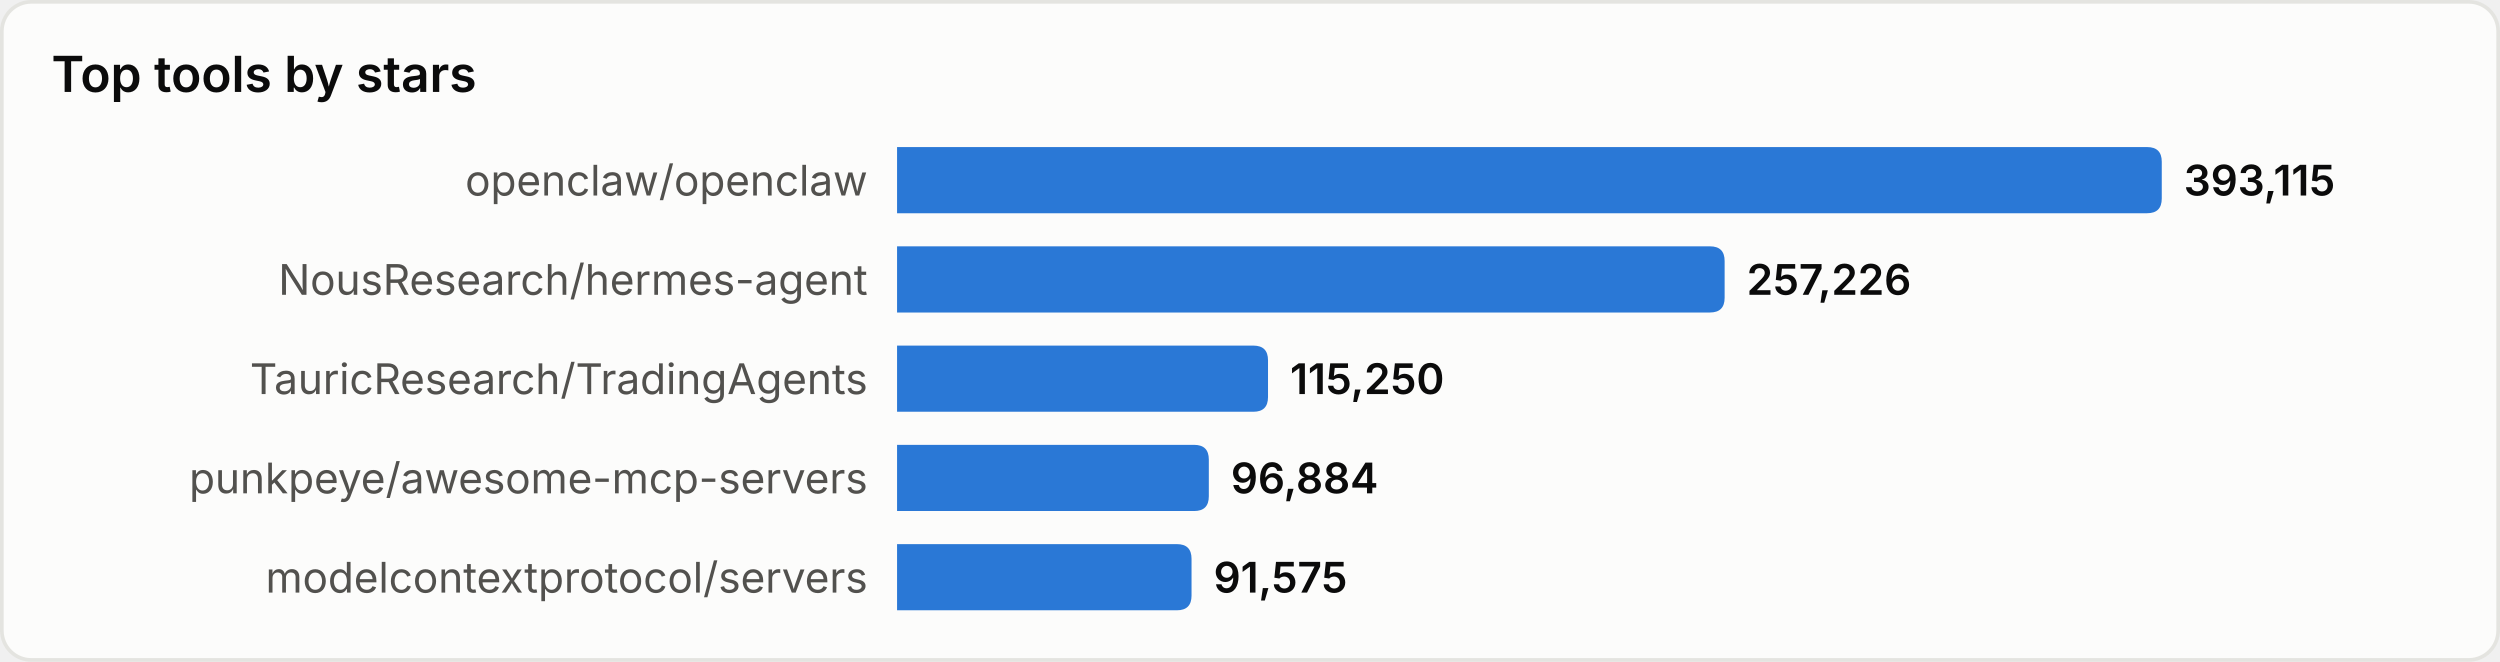
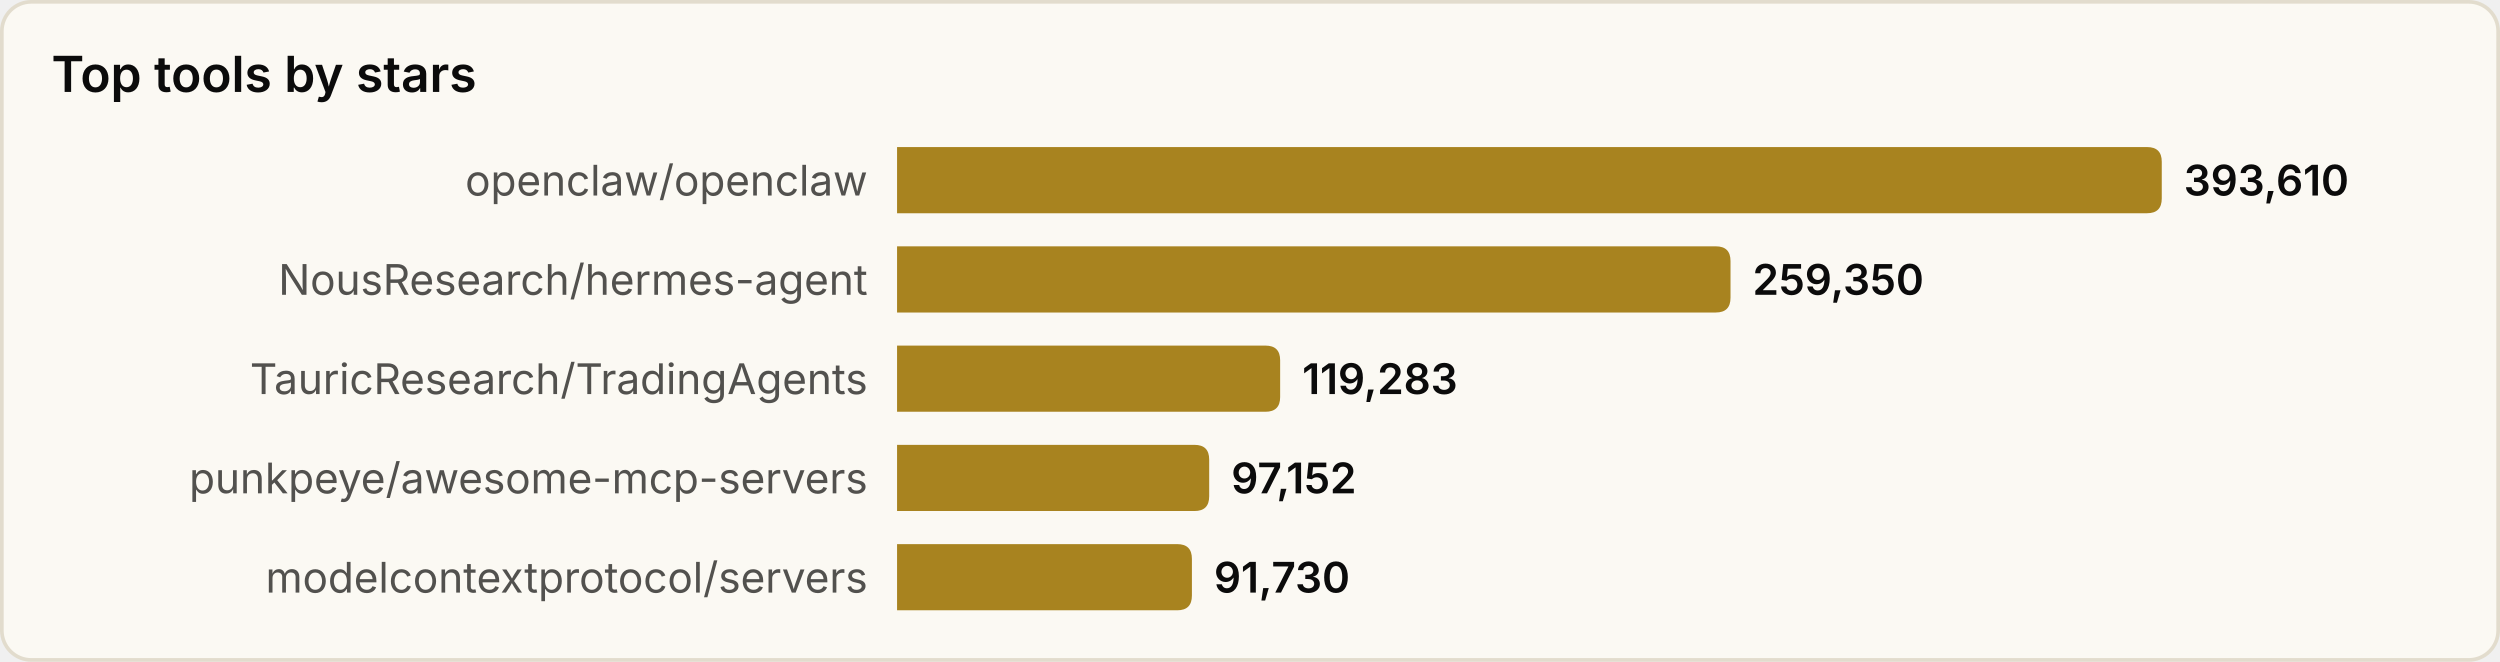
<svg xmlns="http://www.w3.org/2000/svg" width="680" height="180" viewBox="0 0 680 180" role="img" aria-label="Top tools by stars">
  <style>
text{font-family:system-ui,-apple-system,'Segoe UI',sans-serif}
- .srf{fill:#fcfcfb;stroke:#e4e4e0}.ttl{fill:#0b0b0b;font-size:13.5px;font-weight:600}
+ .srf{fill:#fbf9f3;stroke:#e2dccd}.ttl{fill:#0b0b0b;font-size:13.5px;font-weight:600}
.lbl{fill:#52514e;font-size:11.5px}.val{fill:#0b0b0b;font-size:11.5px;font-weight:600}
- .bar{fill:#2a78d6}
+ .bar{fill:#a8831f}
@media(prefers-color-scheme:dark){
- .srf{fill:#1a1a19;stroke:#33332f}.ttl{fill:#ffffff}
- .lbl{fill:#c3c2b7}.val{fill:#ffffff}.bar{fill:#3987e5}
+ .srf{fill:#131826;stroke:#2a3145}.ttl{fill:#f2eee4}
+ .lbl{fill:#a9a69c}.val{fill:#f2eee4}.bar{fill:#d9b04a}
}
</style>
  <rect x="0.5" y="0.5" width="679" height="179" rx="8" class="srf" />
  <text x="14" y="25" class="ttl">Top tools by stars</text>
  <text x="236" y="49.0" class="lbl" text-anchor="end" dominant-baseline="central">openclaw/openclaw</text>
  <path d="M244,40 h340.0 q4,0 4,4 v10 q0,4 -4,4 h-340.0 z" class="bar" />
-   <text x="594.0" y="49.0" class="val" dominant-baseline="central">393,115</text>
+   <text x="594.0" y="49.0" class="val" dominant-baseline="central">393,610</text>
  <text x="236" y="76.0" class="lbl" text-anchor="end" dominant-baseline="central">NousResearch/hermes-agent</text>
-   <path d="M244,67 h221.1 q4,0 4,4 v10 q0,4 -4,4 h-221.1 z" class="bar" />
-   <text x="475.1" y="76.0" class="val" dominant-baseline="central">257,226</text>
+   <path d="M244,67 h222.7 q4,0 4,4 v10 q0,4 -4,4 h-222.7 z" class="bar" />
+   <text x="476.7" y="76.0" class="val" dominant-baseline="central">259,350</text>
  <text x="236" y="103.0" class="lbl" text-anchor="end" dominant-baseline="central">TauricResearch/TradingAgents</text>
-   <path d="M244,94 h96.9 q4,0 4,4 v10 q0,4 -4,4 h-96.9 z" class="bar" />
-   <text x="350.9" y="103.0" class="val" dominant-baseline="central">115,250</text>
+   <path d="M244,94 h100.2 q4,0 4,4 v10 q0,4 -4,4 h-100.2 z" class="bar" />
+   <text x="354.2" y="103.0" class="val" dominant-baseline="central">119,283</text>
  <text x="236" y="130.0" class="lbl" text-anchor="end" dominant-baseline="central">punkpeye/awesome-mcp-servers</text>
-   <path d="M244,121 h80.8 q4,0 4,4 v10 q0,4 -4,4 h-80.8 z" class="bar" />
-   <text x="334.8" y="130.0" class="val" dominant-baseline="central">96,884</text>
+   <path d="M244,121 h80.9 q4,0 4,4 v10 q0,4 -4,4 h-80.9 z" class="bar" />
+   <text x="334.9" y="130.0" class="val" dominant-baseline="central">97,152</text>
  <text x="236" y="157.0" class="lbl" text-anchor="end" dominant-baseline="central">modelcontextprotocol/servers</text>
-   <path d="M244,148 h76.1 q4,0 4,4 v10 q0,4 -4,4 h-76.1 z" class="bar" />
-   <text x="330.1" y="157.0" class="val" dominant-baseline="central">91,575</text>
+   <path d="M244,148 h76.2 q4,0 4,4 v10 q0,4 -4,4 h-76.2 z" class="bar" />
+   <text x="330.2" y="157.0" class="val" dominant-baseline="central">91,730</text>
</svg>
